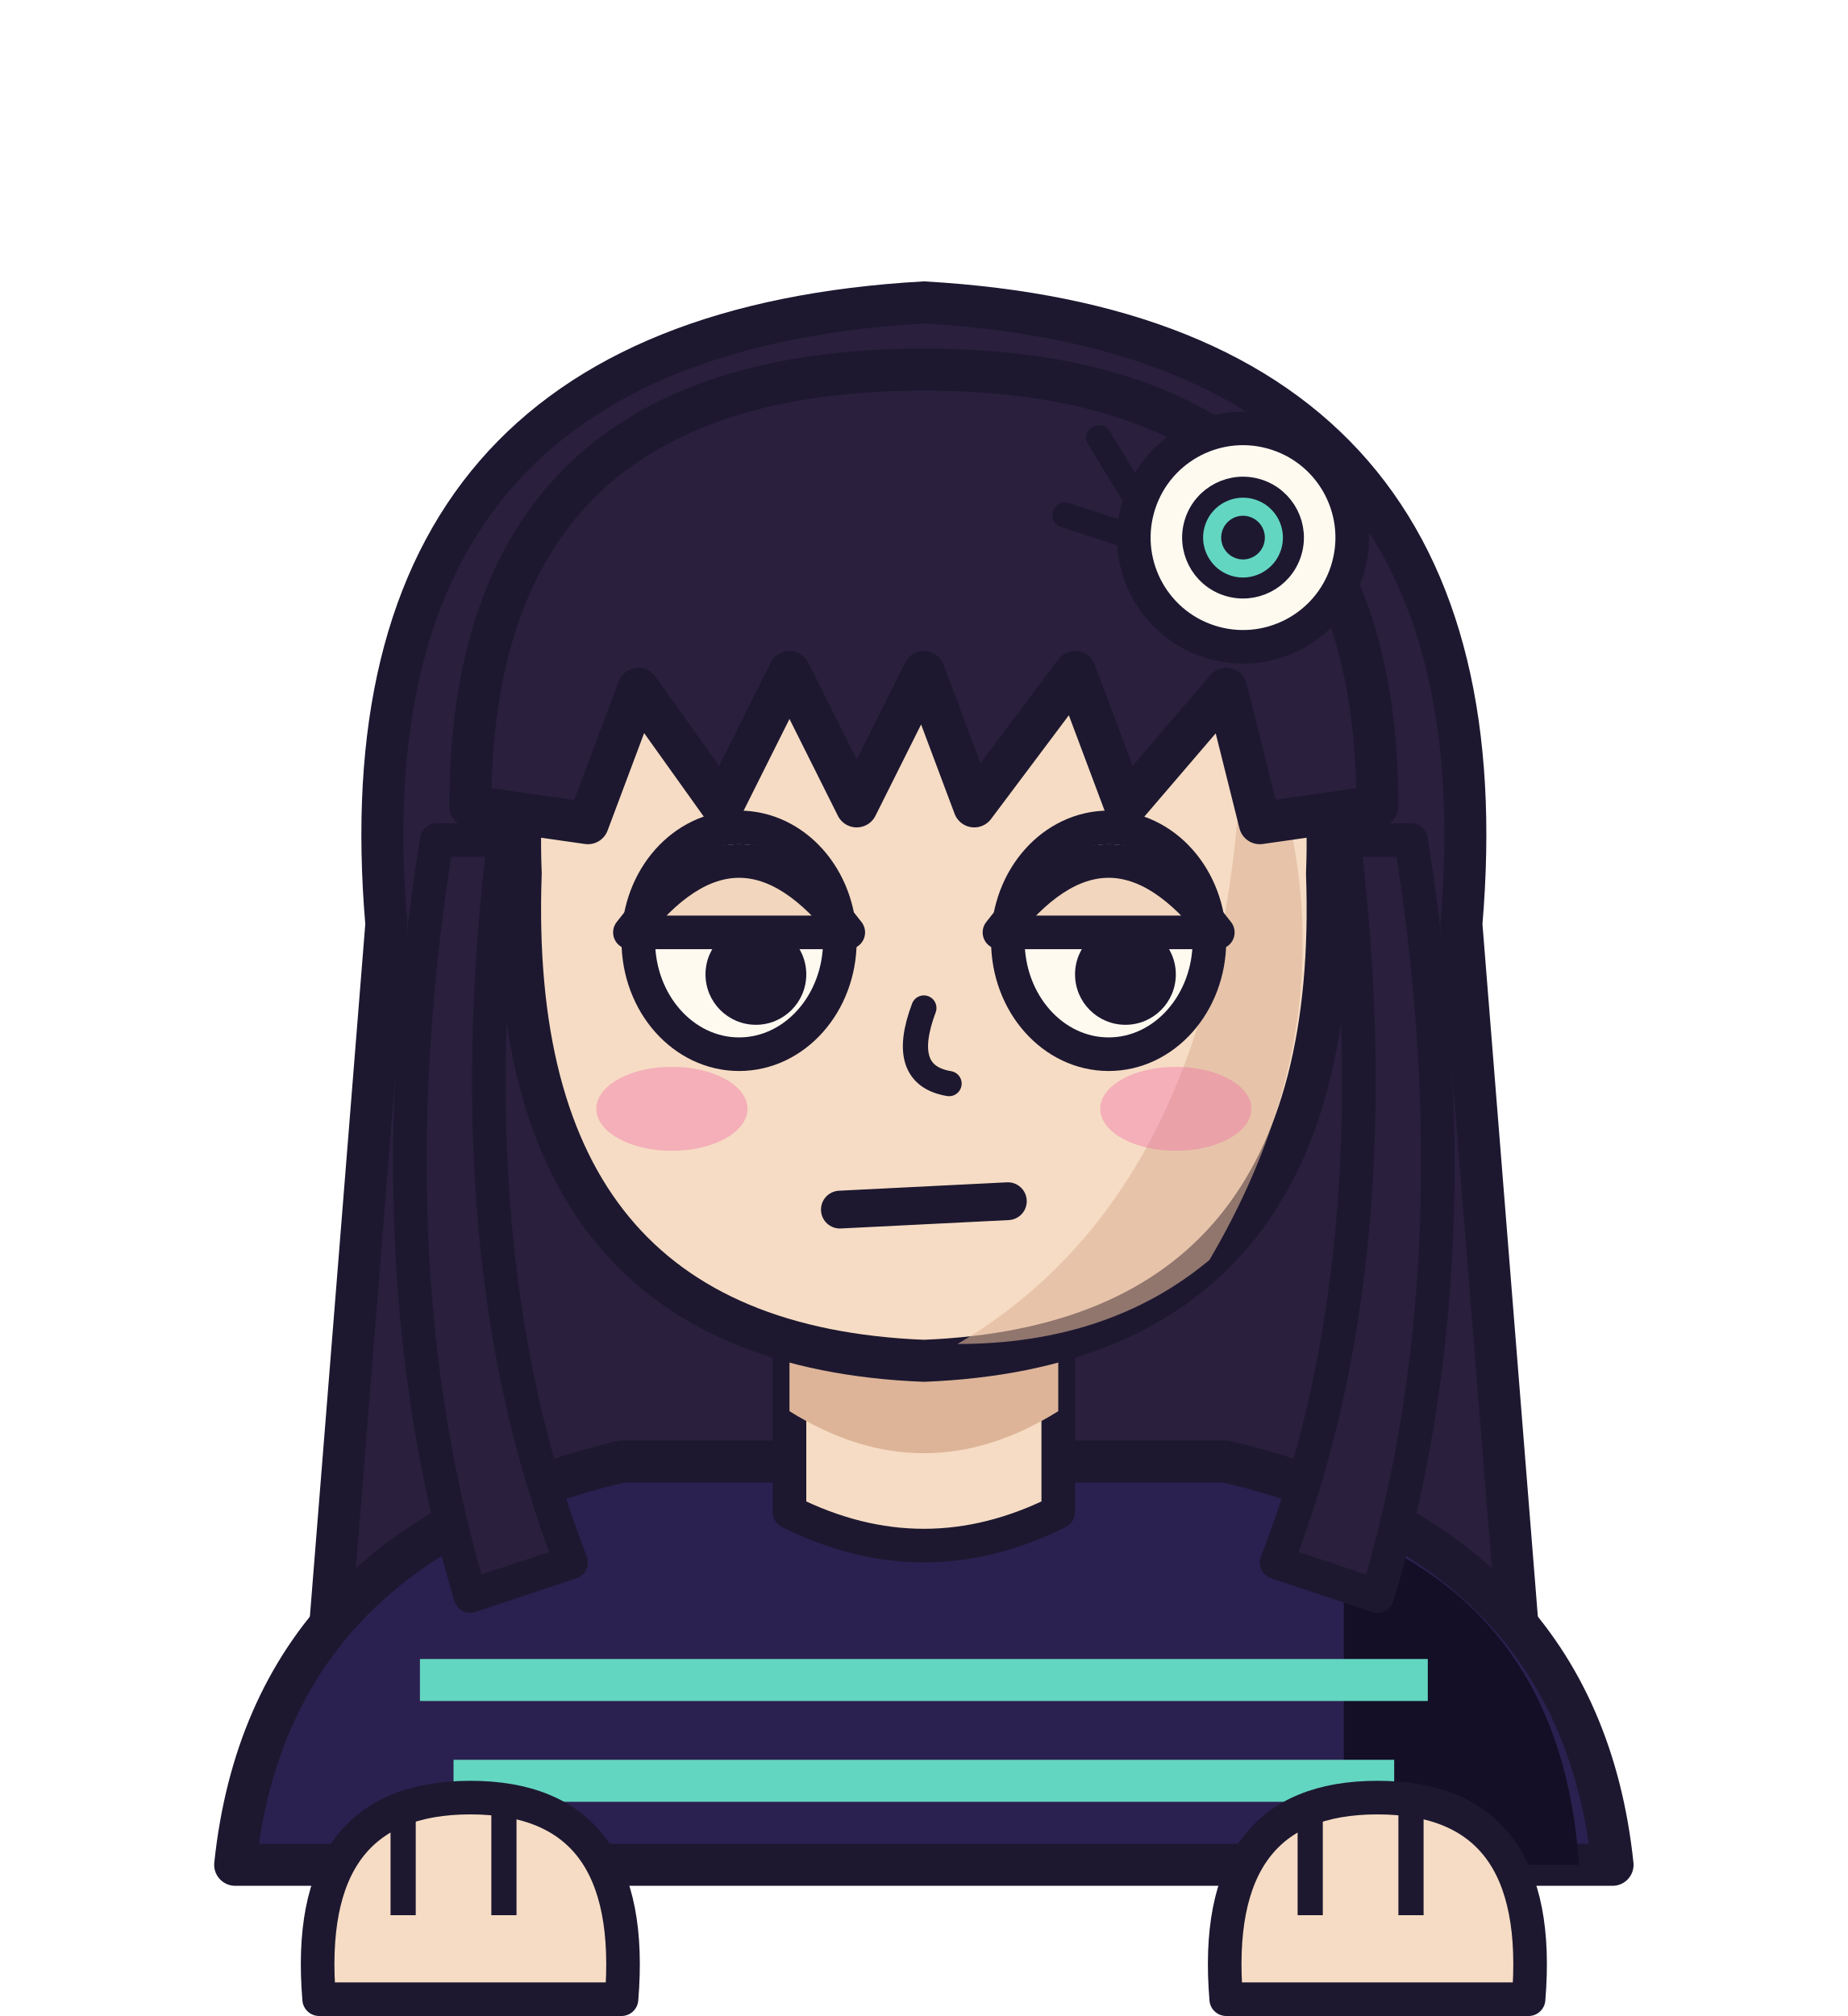
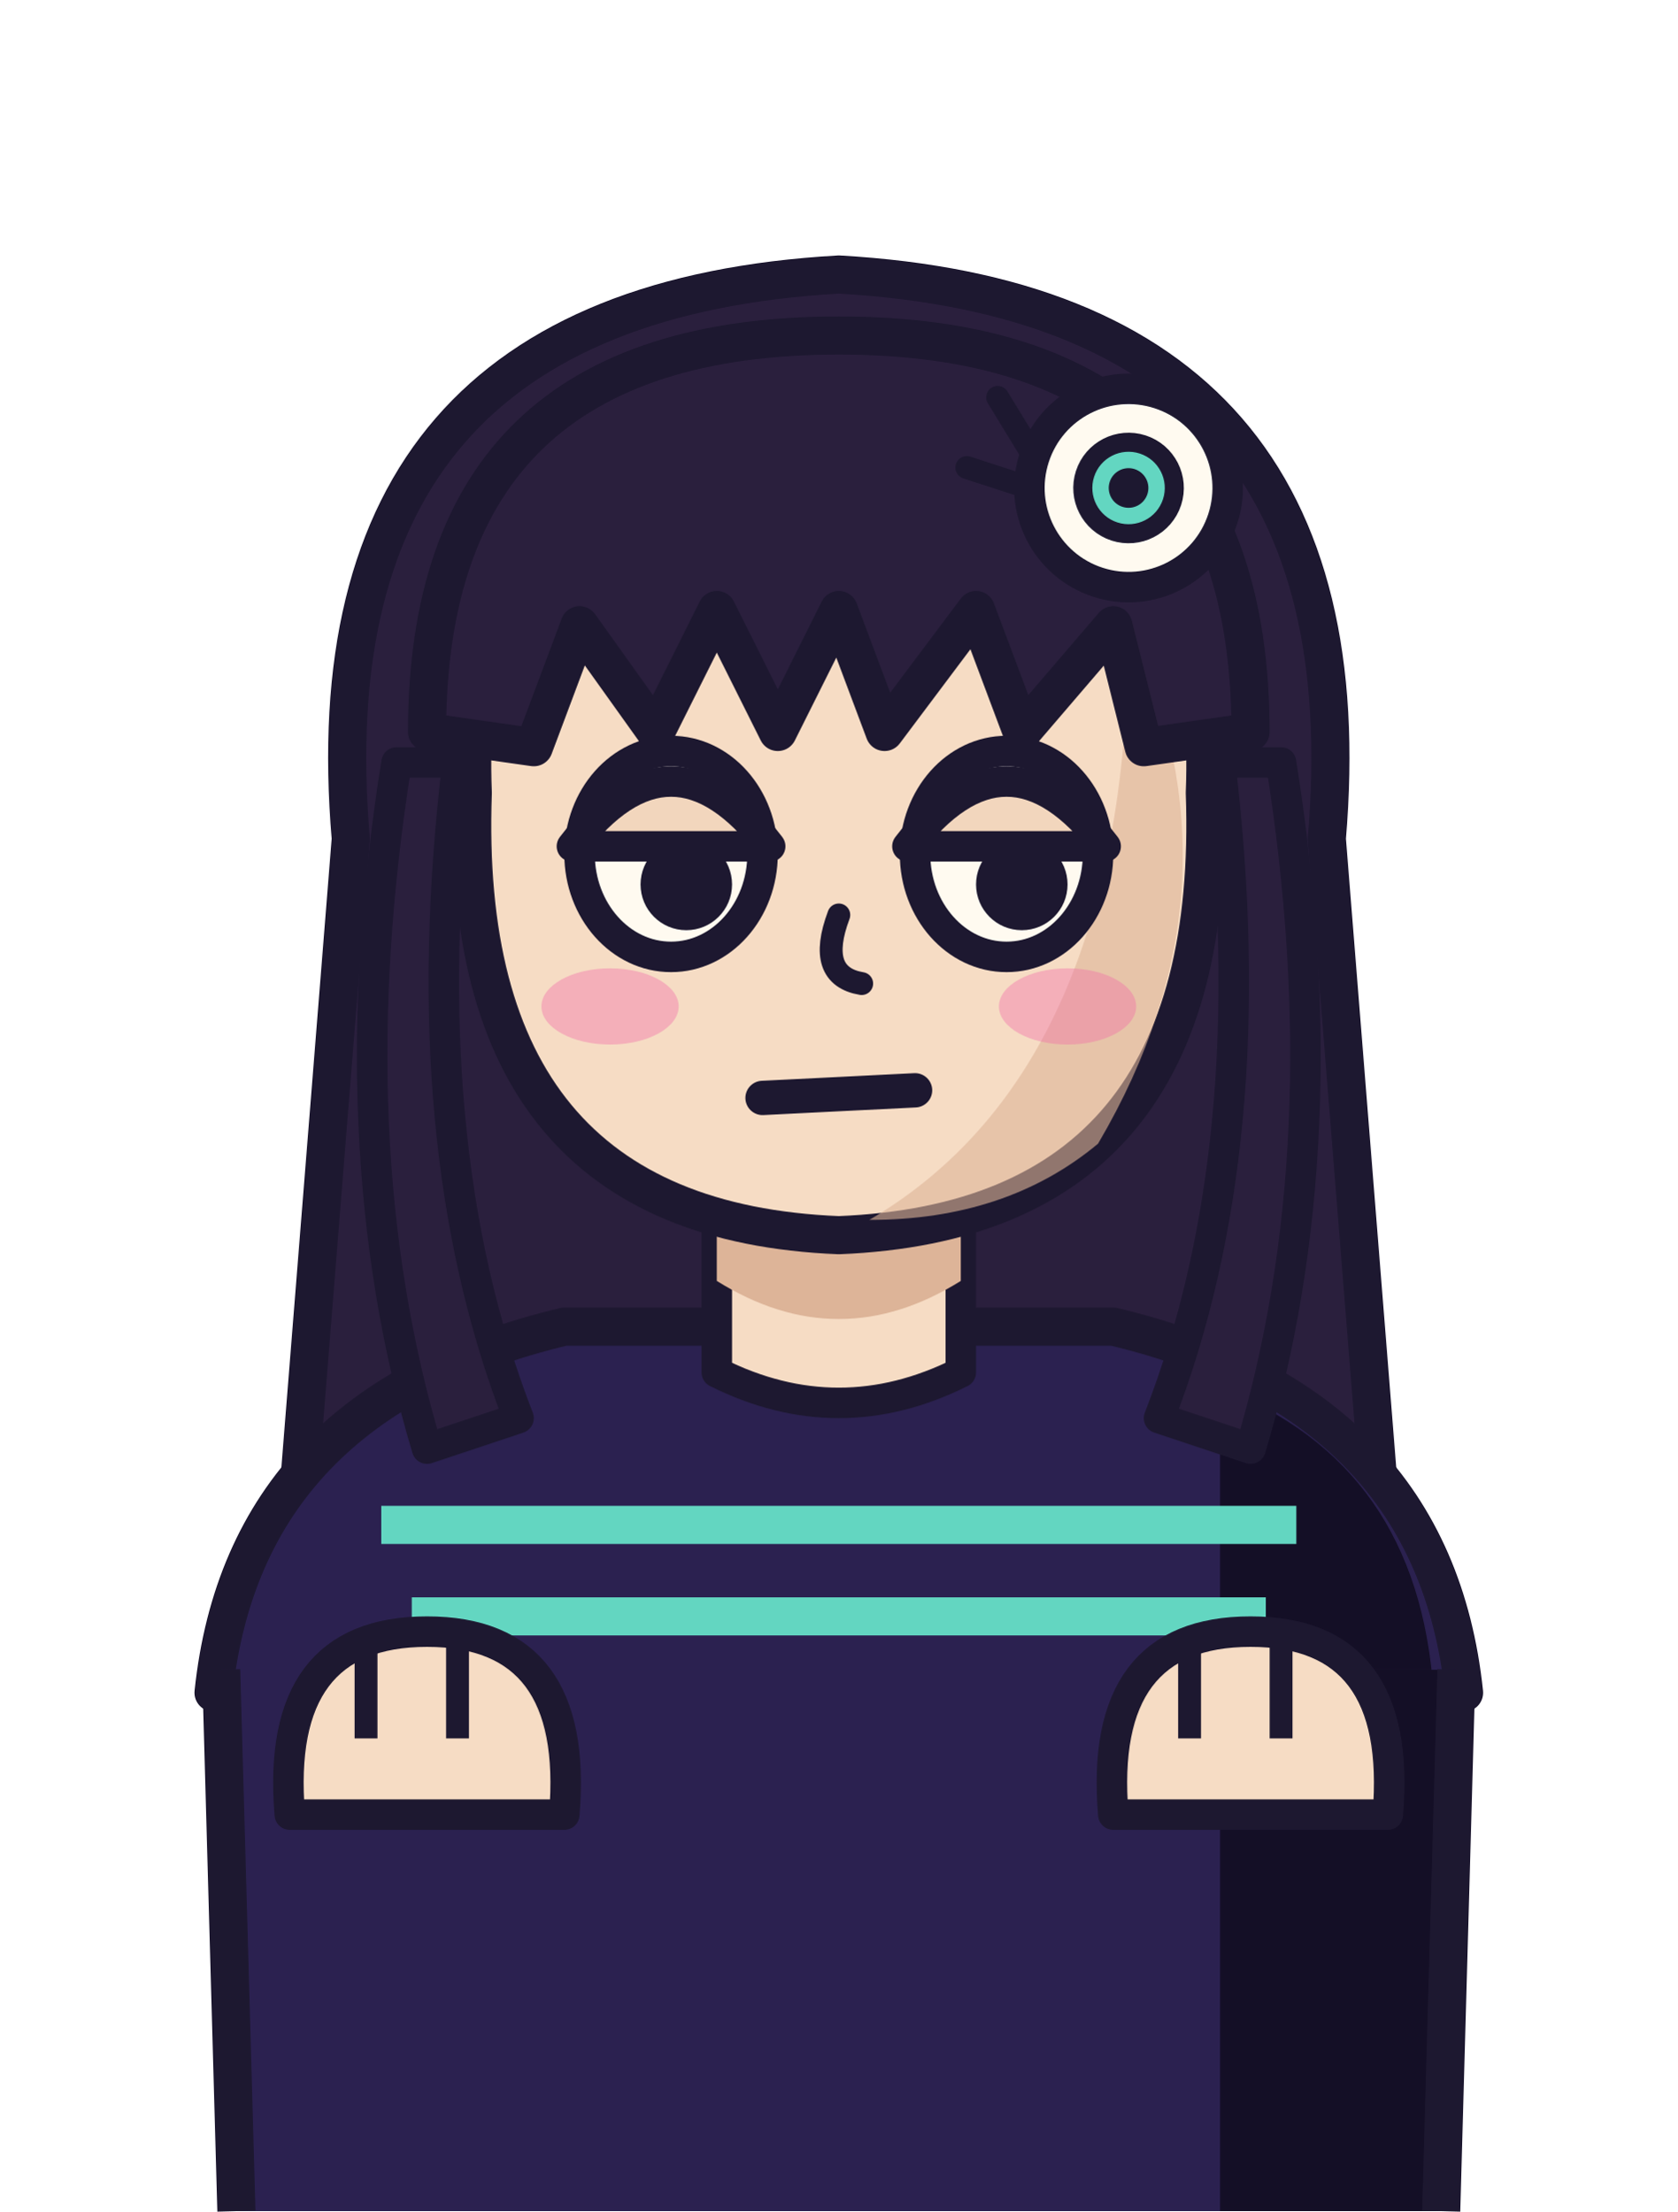
- <svg xmlns="http://www.w3.org/2000/svg" viewBox="0 0 220 240" width="220" height="240">
+ <svg xmlns="http://www.w3.org/2000/svg" viewBox="0 0 220 290" width="220" height="290">
  <g transform="translate(10 0)">
    <g>
      <path d="M36 110 Q30 40 100 36 Q170 40 164 110 L172 210 L28 210 Z" fill="#2a1f3d" stroke="#1d1830" stroke-width="5" stroke-linejoin="round" stroke-linecap="round" />
      <g>
        <path d="M18 222 Q22 184 64 174 L136 174 Q178 184 182 222 Z" fill="#2b2150" stroke="#1d1830" stroke-width="5" stroke-linejoin="round" stroke-linecap="round" />
        <path d="M150 182 Q176 192 178 222 L150 222 Z" fill="#140f26" />
      </g>
+       <path d="M19 219 L181 219 L179 290 L21 290 Z" fill="#2b2150" />
+       <path d="M150 219 L150 290 L179 290 L181 219 Z" fill="#140f26" />
+       <path d="M19 219 L21 290 M181 219 L179 290" stroke="#1d1830" stroke-width="5" fill="none" />
      <path d="M40 200 L160 200 M44 212 L156 212" stroke="#63d6c1" stroke-width="5" />
      <g>
        <path d="M84 150 L84 180 Q100 188 116 180 L116 150 Z" fill="#f6dcc4" stroke="#1d1830" stroke-width="4" stroke-linejoin="round" stroke-linecap="round" />
        <path d="M84 158 Q100 170 116 158 L116 168 Q100 178 84 168 Z" fill="#ddb498" />
      </g>
      <path d="M52 104 Q50 54 100 52 Q150 54 148 104 Q150 160 100 162 Q50 160 52 104 Z" fill="#f6dcc4" stroke="#1d1830" stroke-width="5" stroke-linejoin="round" stroke-linecap="round" />
      <path d="M138 82 Q154 116 134 150 Q122 160 104 160 Q138 140 138 82 Z" fill="#ddb498" opacity="0.6" />
      <path d="M46 96 Q46 44 100 44 Q154 44 154 96 L140 98 L136 82 L124 96 L118 80 L106 96 L100 80 L92 96 L84 80 L76 96 L66 82 L60 98 Z" fill="#2a1f3d" stroke="#1d1830" stroke-width="5" stroke-linejoin="round" stroke-linecap="round" />
      <path d="M50 100 Q44 150 58 186 L46 190 Q34 150 42 100 Z M150 100 Q156 150 142 186 L154 190 Q166 150 158 100 Z" fill="#2a1f3d" stroke="#1d1830" stroke-width="4" stroke-linejoin="round" stroke-linecap="round" />
      <g transform="translate(138 64) rotate(18)">
        <circle r="13" fill="#fffaf0" stroke="#1d1830" stroke-width="4" stroke-linejoin="round" stroke-linecap="round" />
        <circle r="6" fill="#63d6c1" stroke="#1d1830" stroke-width="2.5" />
        <circle r="2.6" fill="#1d1830" />
        <path d="M-13 0 L-20 -6 M-13 4 L-21 4" stroke="#1d1830" stroke-width="3" stroke-linecap="round" />
      </g>
      <g>
        <ellipse cx="78" cy="112" rx="12" ry="13.5" fill="#fffaf0" stroke="#1d1830" stroke-width="4" stroke-linejoin="round" stroke-linecap="round" />
        <ellipse cx="122" cy="112" rx="12" ry="13.5" fill="#fffaf0" stroke="#1d1830" stroke-width="4" stroke-linejoin="round" stroke-linecap="round" />
        <circle cx="80" cy="116" r="6" fill="#1d1830" />
        <circle cx="124" cy="116" r="6" fill="#1d1830" />
        <circle cx="82" cy="110" r="1.8" fill="#fffaf0" />
        <circle cx="126" cy="110" r="1.8" fill="#fffaf0" />
        <g>
          <path d="M65 111 Q78 94 91 111 Z" fill="#f2d6bd" stroke="#1d1830" stroke-width="4" stroke-linejoin="round" stroke-linecap="round" />
          <path d="M109 111 Q122 94 135 111 Z" fill="#f2d6bd" stroke="#1d1830" stroke-width="4" stroke-linejoin="round" stroke-linecap="round" />
        </g>
      </g>
      <g fill="#f06ba8" opacity="0.4">
        <ellipse cx="70" cy="132" rx="9" ry="5" />
        <ellipse cx="130" cy="132" rx="9" ry="5" />
      </g>
      <path d="M100 120 Q97 128 103 129" fill="none" stroke="#1d1830" stroke-width="3" stroke-linejoin="round" stroke-linecap="round" />
      <path d="M90 144 L110 143" fill="none" stroke="#1d1830" stroke-width="4.5" stroke-linejoin="round" stroke-linecap="round" />
    </g>
  </g>
  <g stroke="#1d1830" stroke-width="4" stroke-linejoin="round">
    <path d="M38 238 Q36 214 56 214 Q76 214 74 238 Z" fill="#f6dcc4" />
    <path d="M48 216 L48 228 M60 215 L60 228" fill="none" stroke-width="3" />
  </g>
  <g stroke="#1d1830" stroke-width="4" stroke-linejoin="round">
    <path d="M146 238 Q144 214 164 214 Q184 214 182 238 Z" fill="#f6dcc4" />
    <path d="M156 216 L156 228 M168 215 L168 228" fill="none" stroke-width="3" />
  </g>
</svg>
